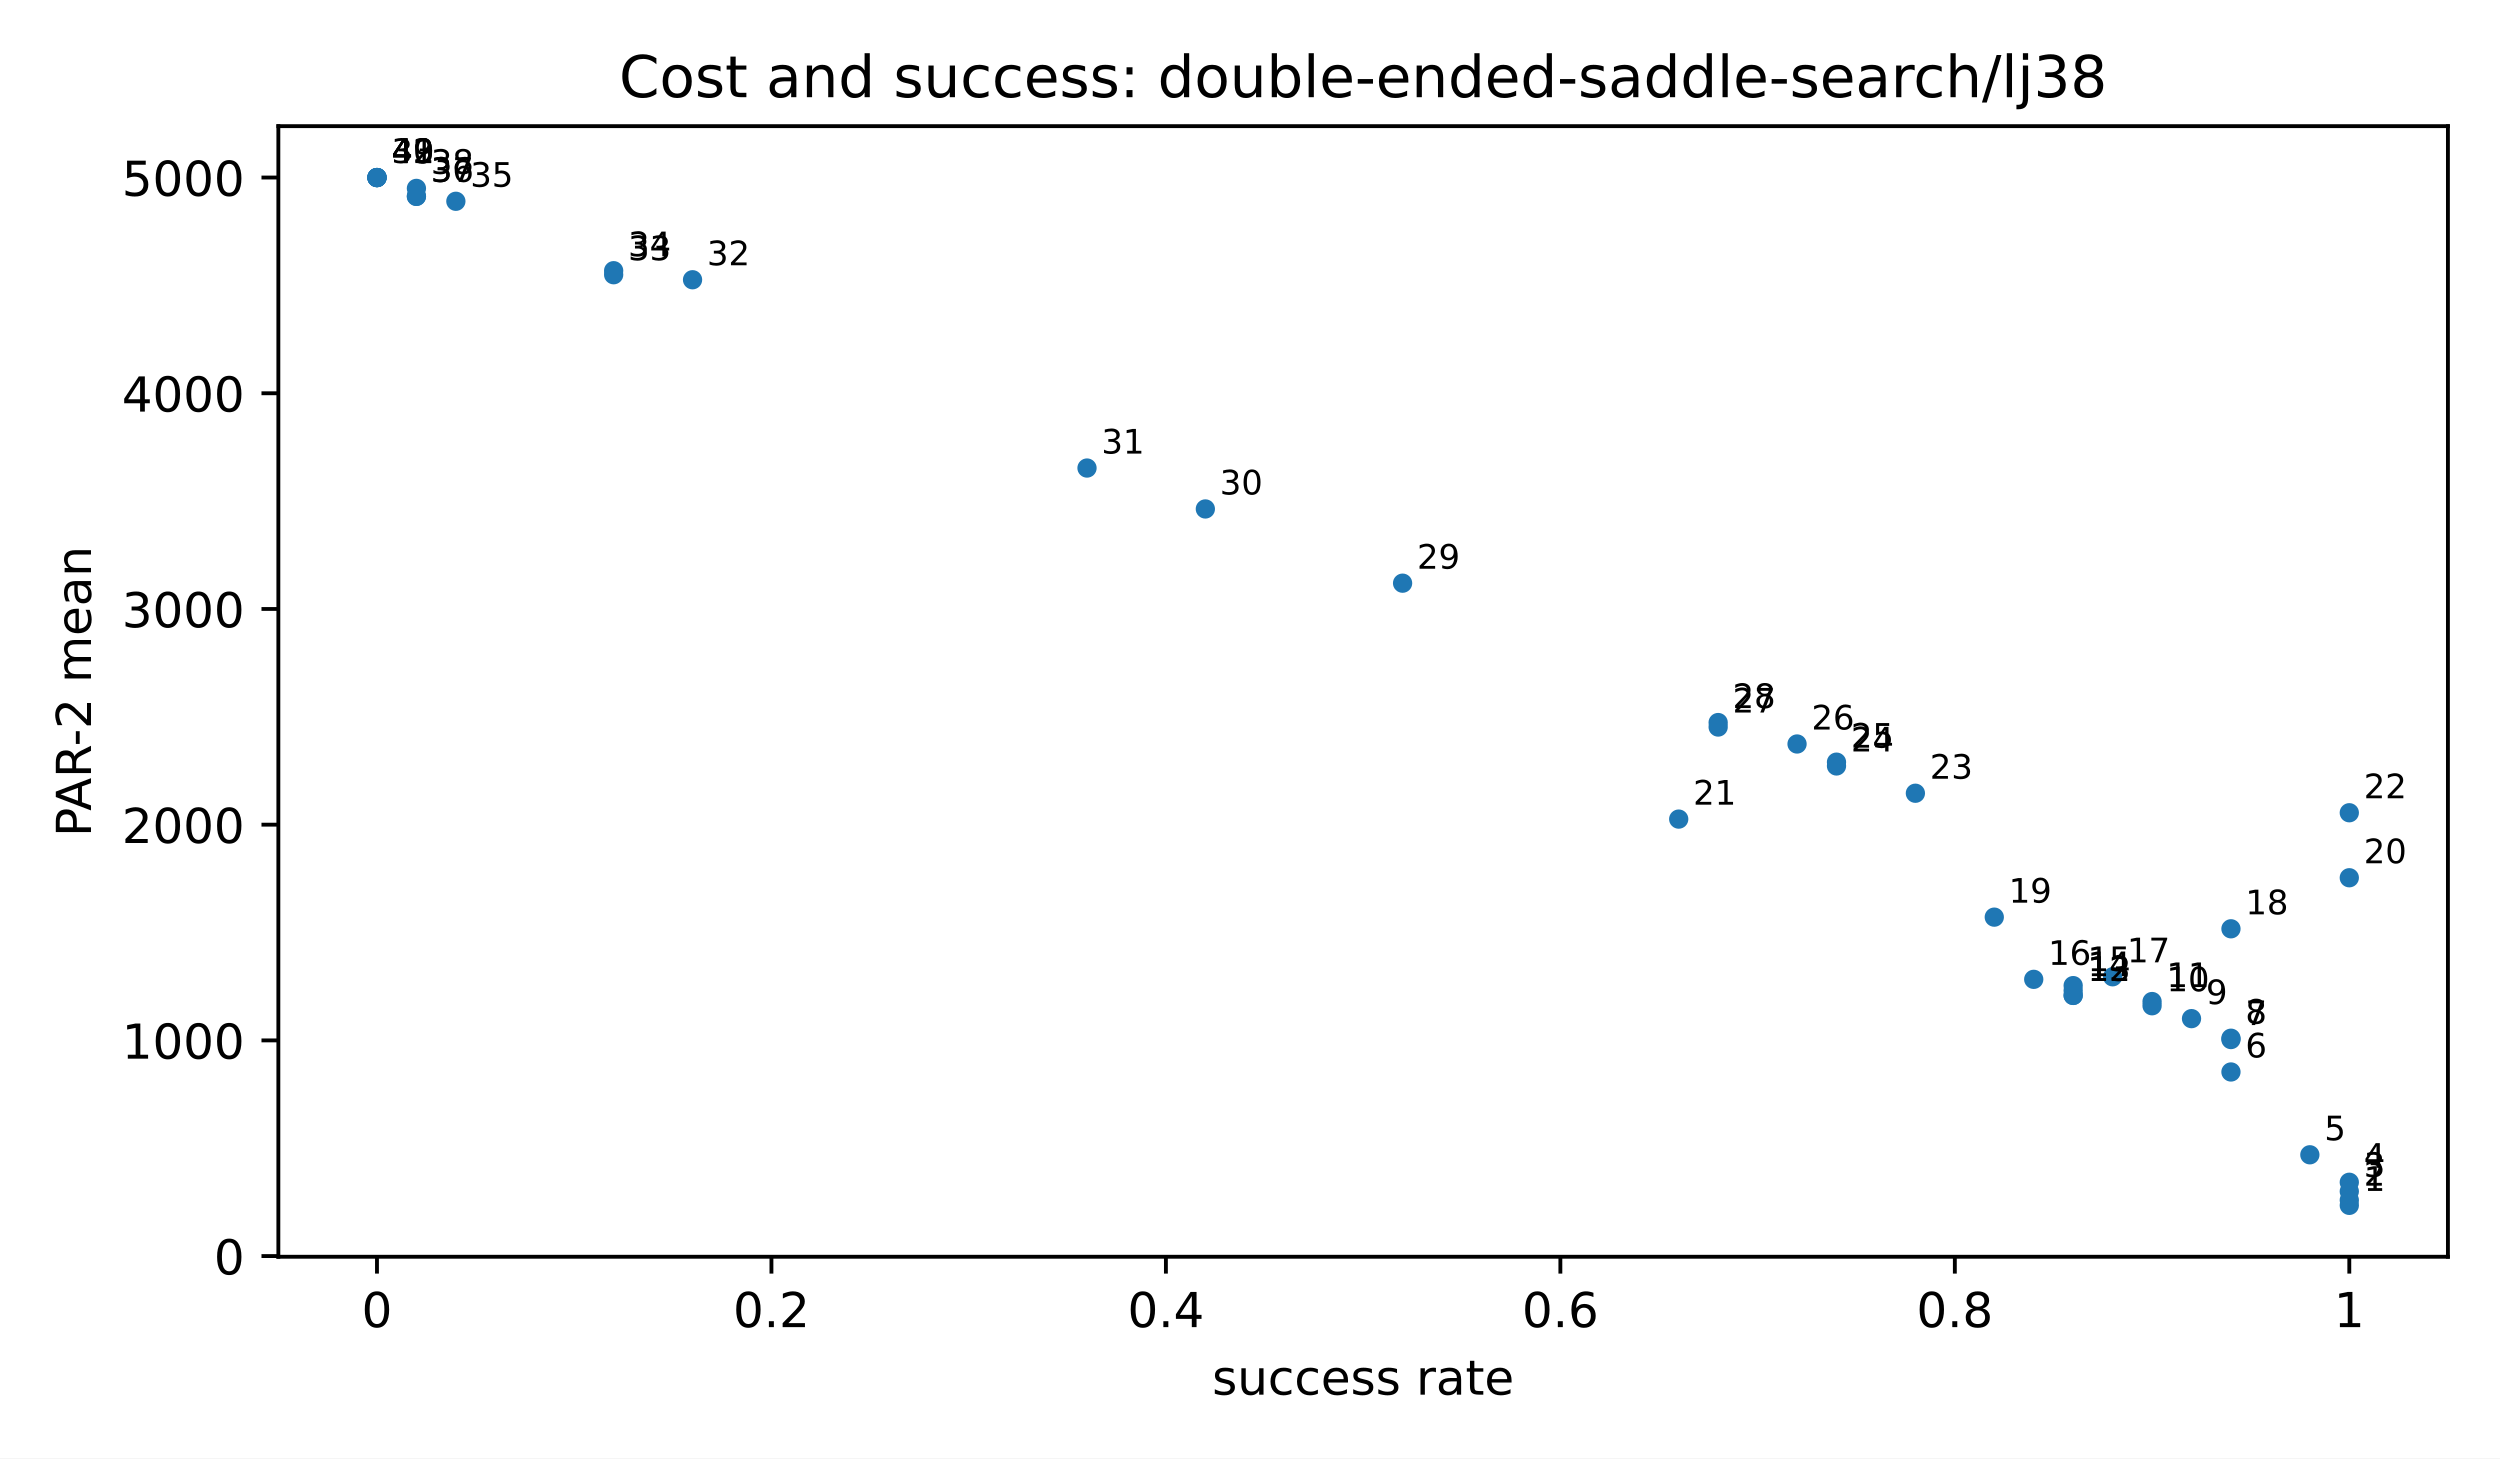
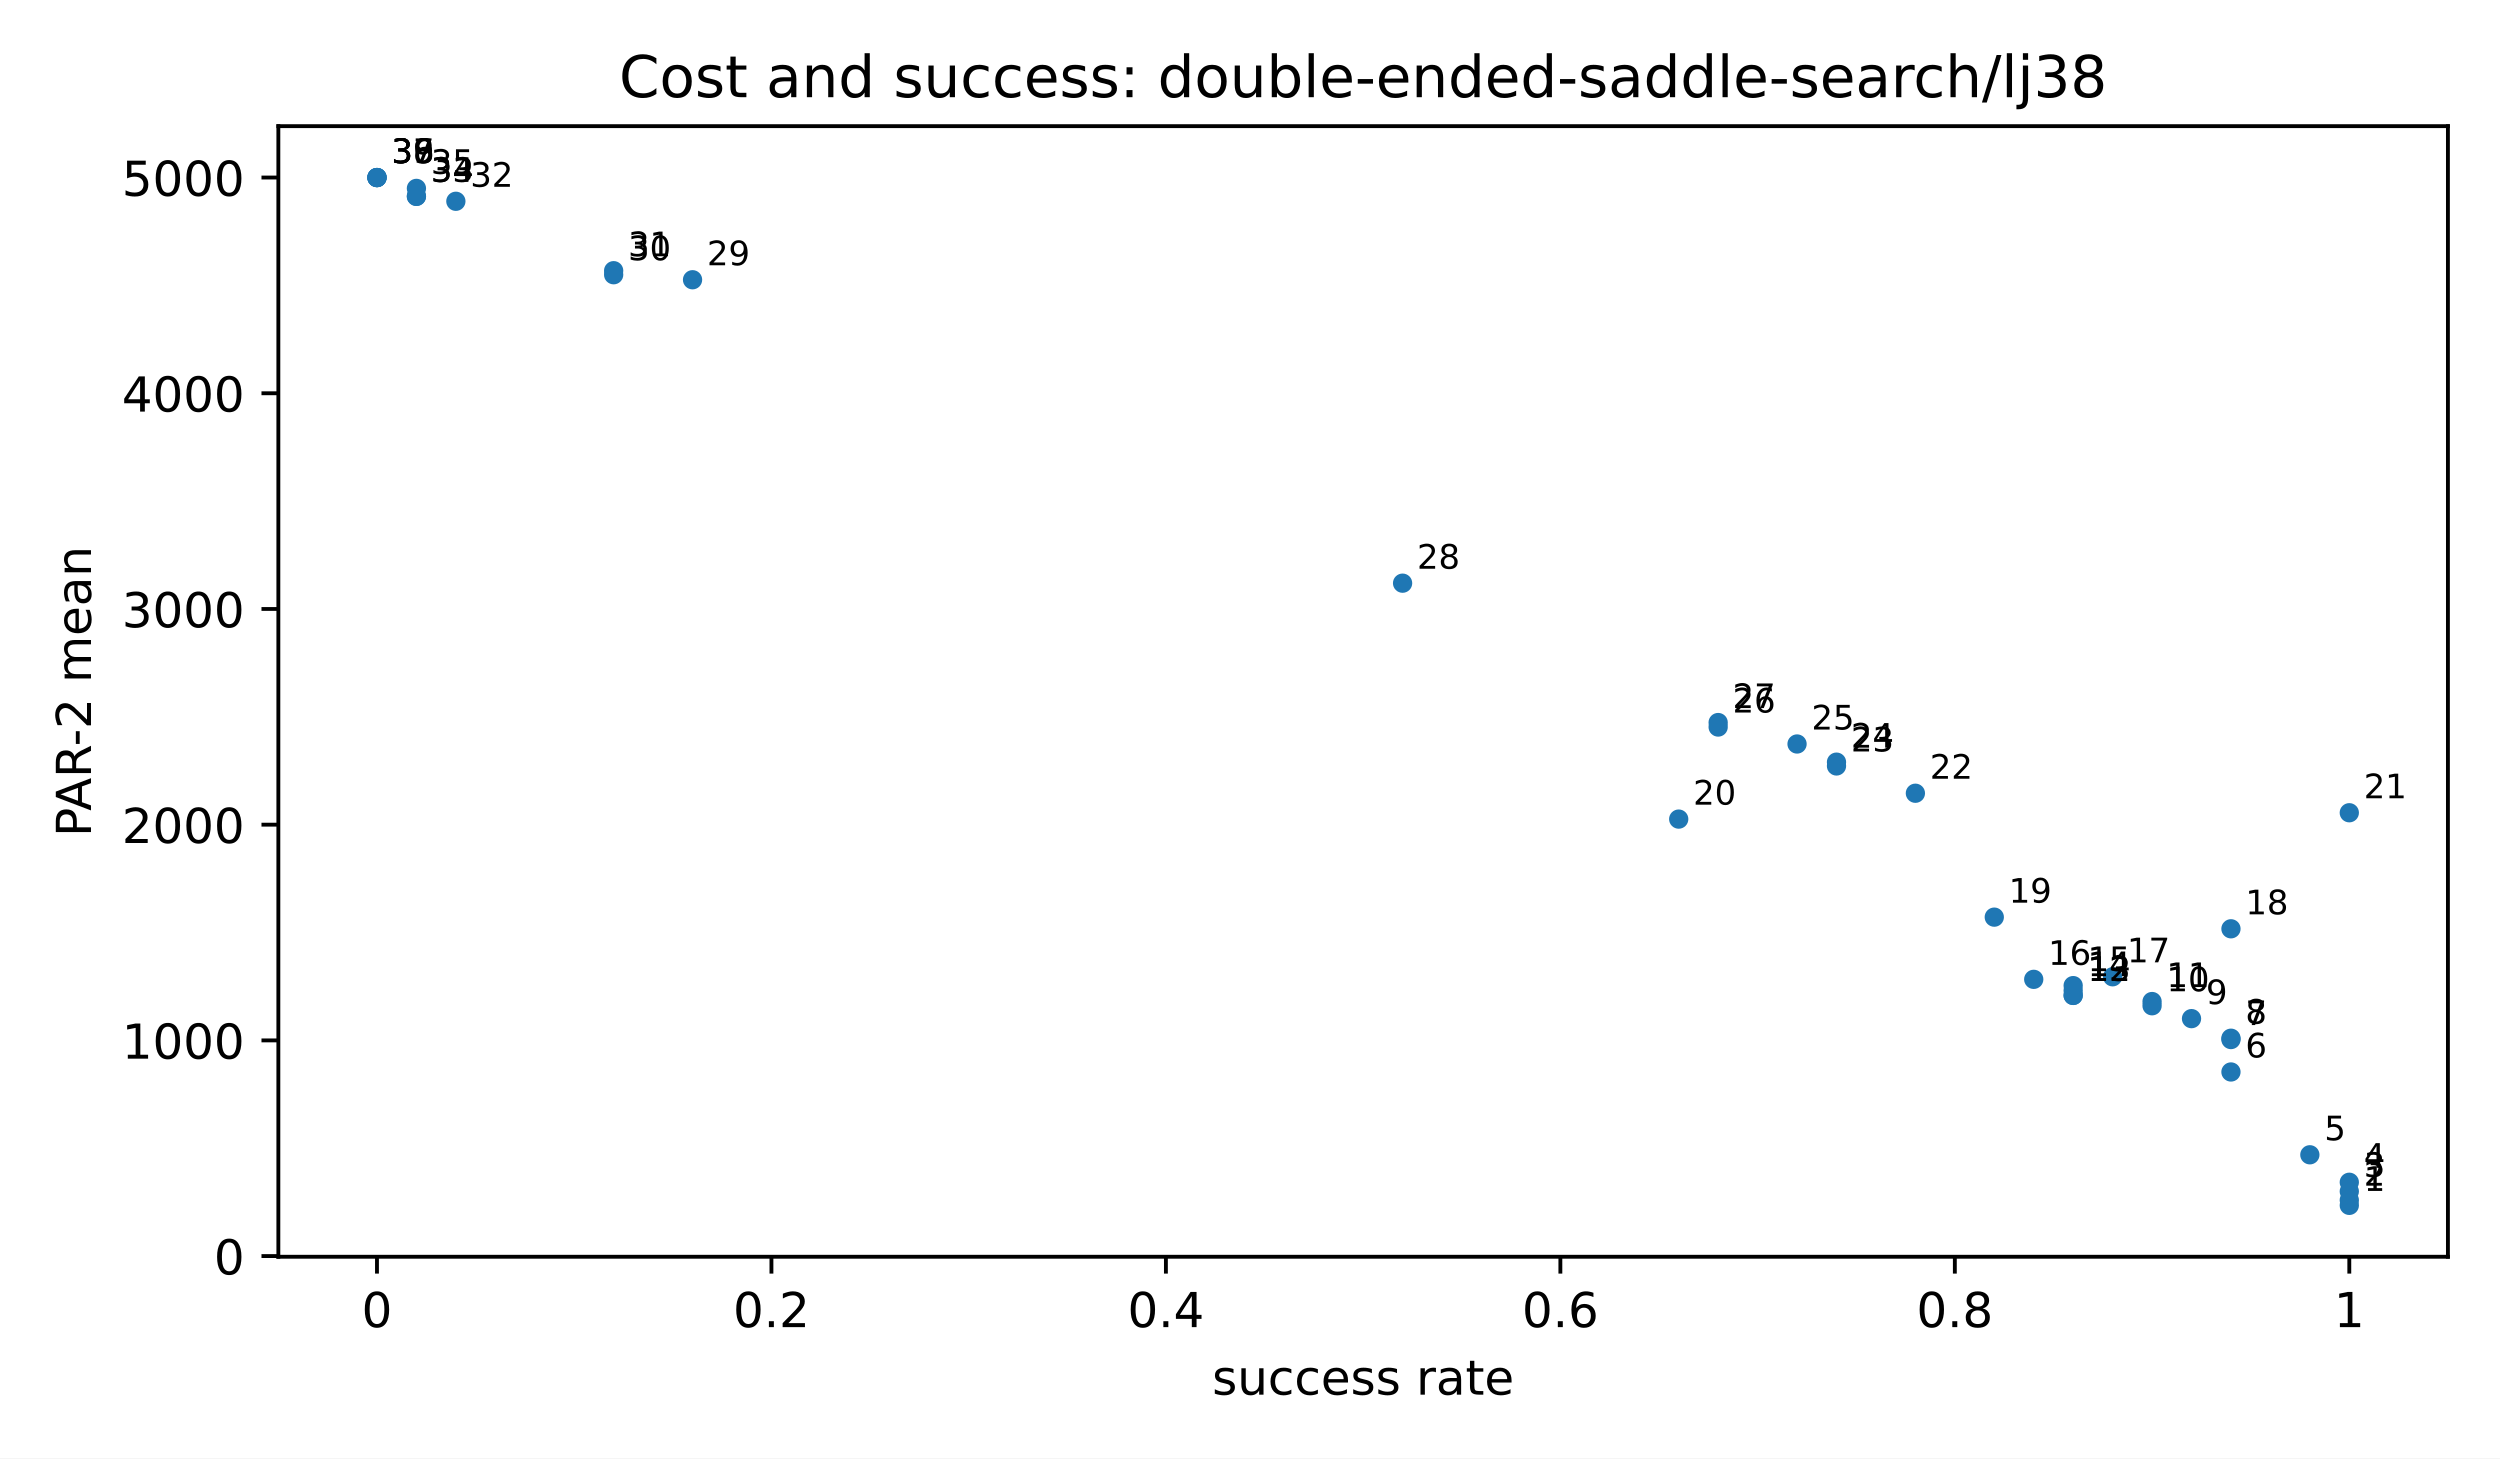
<svg xmlns="http://www.w3.org/2000/svg" xmlns:xlink="http://www.w3.org/1999/xlink" width="518.4pt" height="302.4pt" viewBox="0 0 518.4 302.4" version="1.1">
  <defs>
    <style type="text/css">*{stroke-linejoin: round; stroke-linecap: butt}</style>
  </defs>
  <g id="figure_1">
    <g id="patch_1">
      <path d="M 0 302.4  L 518.4 302.4  L 518.4 0  L 0 0  z " style="fill: #ffffff" />
    </g>
    <g id="axes_1">
      <g id="patch_2">
        <path d="M 57.72 260.6  L 507.6 260.6  L 507.6 26.16  L 57.72 26.16  z " style="fill: #ffffff" />
      </g>
      <g id="PathCollection_1">
        <defs>
          <path id="m2d8934182f" d="M 0 2  C 0.53 2 1.039 1.789 1.414 1.414  C 1.789 1.039 2 0.53 2 0  C 2 -0.53 1.789 -1.039 1.414 -1.414  C 1.039 -1.789 0.53 -2 0 -2  C -0.53 -2 -1.039 -1.789 -1.414 -1.414  C -1.789 -1.039 -2 -0.53 -2 0  C -2 0.53 -1.789 1.039 -1.414 1.414  C -1.039 1.789 -0.53 2 0 2  z " />
        </defs>
        <g clip-path="url(#pfbca4baf77)">
          <use xlink:href="#m2d8934182f" x="487.151" y="249.944" style="fill: #1f77b4" />
          <use xlink:href="#m2d8934182f" x="487.151" y="248.858" style="fill: #1f77b4" />
          <use xlink:href="#m2d8934182f" x="487.151" y="247.053" style="fill: #1f77b4" />
          <use xlink:href="#m2d8934182f" x="487.151" y="245.154" style="fill: #1f77b4" />
          <use xlink:href="#m2d8934182f" x="478.971" y="239.457" style="fill: #1f77b4" />
          <use xlink:href="#m2d8934182f" x="462.612" y="222.285" style="fill: #1f77b4" />
          <use xlink:href="#m2d8934182f" x="462.612" y="215.561" style="fill: #1f77b4" />
          <use xlink:href="#m2d8934182f" x="462.612" y="215.284" style="fill: #1f77b4" />
          <use xlink:href="#m2d8934182f" x="454.432" y="211.224" style="fill: #1f77b4" />
          <use xlink:href="#m2d8934182f" x="446.253" y="208.555" style="fill: #1f77b4" />
          <use xlink:href="#m2d8934182f" x="446.253" y="207.679" style="fill: #1f77b4" />
          <use xlink:href="#m2d8934182f" x="429.893" y="206.412" style="fill: #1f77b4" />
          <use xlink:href="#m2d8934182f" x="429.893" y="206.407" style="fill: #1f77b4" />
          <use xlink:href="#m2d8934182f" x="429.893" y="205.411" style="fill: #1f77b4" />
          <use xlink:href="#m2d8934182f" x="429.893" y="204.377" style="fill: #1f77b4" />
          <use xlink:href="#m2d8934182f" x="421.714" y="203.077" style="fill: #1f77b4" />
          <use xlink:href="#m2d8934182f" x="438.073" y="202.546" style="fill: #1f77b4" />
          <use xlink:href="#m2d8934182f" x="462.612" y="192.596" style="fill: #1f77b4" />
          <use xlink:href="#m2d8934182f" x="413.534" y="190.179" style="fill: #1f77b4" />
-           <use xlink:href="#m2d8934182f" x="487.151" y="182.01" style="fill: #1f77b4" />
          <use xlink:href="#m2d8934182f" x="348.097" y="169.848" style="fill: #1f77b4" />
          <use xlink:href="#m2d8934182f" x="487.151" y="168.531" style="fill: #1f77b4" />
          <use xlink:href="#m2d8934182f" x="397.175" y="164.487" style="fill: #1f77b4" />
          <use xlink:href="#m2d8934182f" x="380.816" y="158.83" style="fill: #1f77b4" />
          <use xlink:href="#m2d8934182f" x="380.816" y="158.04" style="fill: #1f77b4" />
          <use xlink:href="#m2d8934182f" x="372.636" y="154.274" style="fill: #1f77b4" />
          <use xlink:href="#m2d8934182f" x="356.277" y="150.758" style="fill: #1f77b4" />
          <use xlink:href="#m2d8934182f" x="356.277" y="149.827" style="fill: #1f77b4" />
          <use xlink:href="#m2d8934182f" x="290.84" y="120.928" style="fill: #1f77b4" />
-           <use xlink:href="#m2d8934182f" x="249.941" y="105.537" style="fill: #1f77b4" />
-           <use xlink:href="#m2d8934182f" x="225.403" y="97.053" style="fill: #1f77b4" />
          <use xlink:href="#m2d8934182f" x="143.606" y="58.009" style="fill: #1f77b4" />
          <use xlink:href="#m2d8934182f" x="127.247" y="56.968" style="fill: #1f77b4" />
          <use xlink:href="#m2d8934182f" x="127.247" y="56.133" style="fill: #1f77b4" />
          <use xlink:href="#m2d8934182f" x="94.528" y="41.738" style="fill: #1f77b4" />
          <use xlink:href="#m2d8934182f" x="86.349" y="40.715" style="fill: #1f77b4" />
          <use xlink:href="#m2d8934182f" x="86.349" y="40.715" style="fill: #1f77b4" />
          <use xlink:href="#m2d8934182f" x="86.349" y="39.066" style="fill: #1f77b4" />
          <use xlink:href="#m2d8934182f" x="78.169" y="36.816" style="fill: #1f77b4" />
          <use xlink:href="#m2d8934182f" x="78.169" y="36.816" style="fill: #1f77b4" />
          <use xlink:href="#m2d8934182f" x="78.169" y="36.816" style="fill: #1f77b4" />
          <use xlink:href="#m2d8934182f" x="78.169" y="36.816" style="fill: #1f77b4" />
-           <use xlink:href="#m2d8934182f" x="78.169" y="36.816" style="fill: #1f77b4" />
        </g>
      </g>
      <g id="matplotlib.axis_1">
        <g id="xtick_1">
          <g id="line2d_1">
            <defs>
              <path id="m8ea4d47d77" d="M 0 0  L 0 3.5  " style="stroke: #000000; stroke-width: 0.8" />
            </defs>
            <g>
              <use xlink:href="#m8ea4d47d77" x="78.169" y="260.6" style="stroke: #000000; stroke-width: 0.8" />
            </g>
          </g>
          <g id="text_1">
            <text style="font-size: 10px; font-family: 'DejaVu Sans', 'Bitstream Vera Sans', 'Computer Modern Sans Serif', 'Lucida Grande', 'Verdana', 'Geneva', 'Lucid', 'Arial', 'Helvetica', 'Avant Garde', sans-serif; text-anchor: middle" x="78.169" y="275.198" transform="rotate(-0 78.16909 275.1977)">0</text>
          </g>
        </g>
        <g id="xtick_2">
          <g id="line2d_2">
            <g>
              <use xlink:href="#m8ea4d47d77" x="159.965" y="260.6" style="stroke: #000000; stroke-width: 0.8" />
            </g>
          </g>
          <g id="text_2">
            <text style="font-size: 10px; font-family: 'DejaVu Sans', 'Bitstream Vera Sans', 'Computer Modern Sans Serif', 'Lucida Grande', 'Verdana', 'Geneva', 'Lucid', 'Arial', 'Helvetica', 'Avant Garde', sans-serif; text-anchor: middle" x="159.965" y="275.198" transform="rotate(-0 159.9655 275.1977)">0.2</text>
          </g>
        </g>
        <g id="xtick_3">
          <g id="line2d_3">
            <g>
              <use xlink:href="#m8ea4d47d77" x="241.762" y="260.6" style="stroke: #000000; stroke-width: 0.8" />
            </g>
          </g>
          <g id="text_3">
            <text style="font-size: 10px; font-family: 'DejaVu Sans', 'Bitstream Vera Sans', 'Computer Modern Sans Serif', 'Lucida Grande', 'Verdana', 'Geneva', 'Lucid', 'Arial', 'Helvetica', 'Avant Garde', sans-serif; text-anchor: middle" x="241.762" y="275.198" transform="rotate(-0 241.7618 275.1977)">0.4</text>
          </g>
        </g>
        <g id="xtick_4">
          <g id="line2d_4">
            <g>
              <use xlink:href="#m8ea4d47d77" x="323.558" y="260.6" style="stroke: #000000; stroke-width: 0.8" />
            </g>
          </g>
          <g id="text_4">
            <text style="font-size: 10px; font-family: 'DejaVu Sans', 'Bitstream Vera Sans', 'Computer Modern Sans Serif', 'Lucida Grande', 'Verdana', 'Geneva', 'Lucid', 'Arial', 'Helvetica', 'Avant Garde', sans-serif; text-anchor: middle" x="323.558" y="275.198" transform="rotate(-0 323.5582 275.1977)">0.6</text>
          </g>
        </g>
        <g id="xtick_5">
          <g id="line2d_5">
            <g>
              <use xlink:href="#m8ea4d47d77" x="405.355" y="260.6" style="stroke: #000000; stroke-width: 0.8" />
            </g>
          </g>
          <g id="text_5">
            <text style="font-size: 10px; font-family: 'DejaVu Sans', 'Bitstream Vera Sans', 'Computer Modern Sans Serif', 'Lucida Grande', 'Verdana', 'Geneva', 'Lucid', 'Arial', 'Helvetica', 'Avant Garde', sans-serif; text-anchor: middle" x="405.355" y="275.198" transform="rotate(-0 405.3545 275.1977)">0.8</text>
          </g>
        </g>
        <g id="xtick_6">
          <g id="line2d_6">
            <g>
              <use xlink:href="#m8ea4d47d77" x="487.151" y="260.6" style="stroke: #000000; stroke-width: 0.8" />
            </g>
          </g>
          <g id="text_6">
            <text style="font-size: 10px; font-family: 'DejaVu Sans', 'Bitstream Vera Sans', 'Computer Modern Sans Serif', 'Lucida Grande', 'Verdana', 'Geneva', 'Lucid', 'Arial', 'Helvetica', 'Avant Garde', sans-serif; text-anchor: middle" x="487.151" y="275.198" transform="rotate(-0 487.1509 275.1977)">1</text>
          </g>
        </g>
        <g id="text_7">
          <text style="font-size: 10px; font-family: 'DejaVu Sans', 'Bitstream Vera Sans', 'Computer Modern Sans Serif', 'Lucida Grande', 'Verdana', 'Geneva', 'Lucid', 'Arial', 'Helvetica', 'Avant Garde', sans-serif; text-anchor: middle" x="282.66" y="289.198" transform="rotate(-0 282.66 289.1977)">success rate</text>
        </g>
      </g>
      <g id="matplotlib.axis_2">
        <g id="ytick_1">
          <g id="line2d_7">
            <defs>
              <path id="md659df78fa" d="M 0 0  L -3.5 0  " style="stroke: #000000; stroke-width: 0.8" />
            </defs>
            <g>
              <use xlink:href="#md659df78fa" x="57.72" y="260.464" style="stroke: #000000; stroke-width: 0.8" />
            </g>
          </g>
          <g id="text_8">
            <text style="font-size: 10px; font-family: 'DejaVu Sans', 'Bitstream Vera Sans', 'Computer Modern Sans Serif', 'Lucida Grande', 'Verdana', 'Geneva', 'Lucid', 'Arial', 'Helvetica', 'Avant Garde', sans-serif; text-anchor: end" x="50.72" y="264.263" transform="rotate(-0 50.72 264.2629)">0</text>
          </g>
        </g>
        <g id="ytick_2">
          <g id="line2d_8">
            <g>
              <use xlink:href="#md659df78fa" x="57.72" y="215.734" style="stroke: #000000; stroke-width: 0.8" />
            </g>
          </g>
          <g id="text_9">
            <text style="font-size: 10px; font-family: 'DejaVu Sans', 'Bitstream Vera Sans', 'Computer Modern Sans Serif', 'Lucida Grande', 'Verdana', 'Geneva', 'Lucid', 'Arial', 'Helvetica', 'Avant Garde', sans-serif; text-anchor: end" x="50.72" y="219.533" transform="rotate(-0 50.72 219.5333)">1000</text>
          </g>
        </g>
        <g id="ytick_3">
          <g id="line2d_9">
            <g>
              <use xlink:href="#md659df78fa" x="57.72" y="171.005" style="stroke: #000000; stroke-width: 0.8" />
            </g>
          </g>
          <g id="text_10">
            <text style="font-size: 10px; font-family: 'DejaVu Sans', 'Bitstream Vera Sans', 'Computer Modern Sans Serif', 'Lucida Grande', 'Verdana', 'Geneva', 'Lucid', 'Arial', 'Helvetica', 'Avant Garde', sans-serif; text-anchor: end" x="50.72" y="174.804" transform="rotate(-0 50.72 174.8038)">2000</text>
          </g>
        </g>
        <g id="ytick_4">
          <g id="line2d_10">
            <g>
              <use xlink:href="#md659df78fa" x="57.72" y="126.275" style="stroke: #000000; stroke-width: 0.8" />
            </g>
          </g>
          <g id="text_11">
            <text style="font-size: 10px; font-family: 'DejaVu Sans', 'Bitstream Vera Sans', 'Computer Modern Sans Serif', 'Lucida Grande', 'Verdana', 'Geneva', 'Lucid', 'Arial', 'Helvetica', 'Avant Garde', sans-serif; text-anchor: end" x="50.72" y="130.074" transform="rotate(-0 50.72 130.0743)">3000</text>
          </g>
        </g>
        <g id="ytick_5">
          <g id="line2d_11">
            <g>
              <use xlink:href="#md659df78fa" x="57.72" y="81.546" style="stroke: #000000; stroke-width: 0.8" />
            </g>
          </g>
          <g id="text_12">
            <text style="font-size: 10px; font-family: 'DejaVu Sans', 'Bitstream Vera Sans', 'Computer Modern Sans Serif', 'Lucida Grande', 'Verdana', 'Geneva', 'Lucid', 'Arial', 'Helvetica', 'Avant Garde', sans-serif; text-anchor: end" x="50.72" y="85.345" transform="rotate(-0 50.72 85.34472)">4000</text>
          </g>
        </g>
        <g id="ytick_6">
          <g id="line2d_12">
            <g>
              <use xlink:href="#md659df78fa" x="57.72" y="36.816" style="stroke: #000000; stroke-width: 0.8" />
            </g>
          </g>
          <g id="text_13">
            <text style="font-size: 10px; font-family: 'DejaVu Sans', 'Bitstream Vera Sans', 'Computer Modern Sans Serif', 'Lucida Grande', 'Verdana', 'Geneva', 'Lucid', 'Arial', 'Helvetica', 'Avant Garde', sans-serif; text-anchor: end" x="50.72" y="40.615" transform="rotate(-0 50.72 40.61519)">5000</text>
          </g>
        </g>
        <g id="text_14">
          <text style="font-size: 10px; font-family: 'DejaVu Sans', 'Bitstream Vera Sans', 'Computer Modern Sans Serif', 'Lucida Grande', 'Verdana', 'Geneva', 'Lucid', 'Arial', 'Helvetica', 'Avant Garde', sans-serif; text-anchor: middle" x="18.868" y="143.38" transform="rotate(-90 18.86766 143.38)">PAR-2 mean</text>
        </g>
      </g>
      <g id="patch_3">
        <path d="M 57.72 260.6  L 57.72 26.16  " style="fill: none; stroke: #000000; stroke-width: 0.8; stroke-linejoin: miter; stroke-linecap: square" />
      </g>
      <g id="patch_4">
        <path d="M 507.6 260.6  L 507.6 26.16  " style="fill: none; stroke: #000000; stroke-width: 0.8; stroke-linejoin: miter; stroke-linecap: square" />
      </g>
      <g id="patch_5">
        <path d="M 57.72 260.6  L 507.6 260.6  " style="fill: none; stroke: #000000; stroke-width: 0.8; stroke-linejoin: miter; stroke-linecap: square" />
      </g>
      <g id="patch_6">
        <path d="M 57.72 26.16  L 507.6 26.16  " style="fill: none; stroke: #000000; stroke-width: 0.8; stroke-linejoin: miter; stroke-linecap: square" />
      </g>
      <g id="text_15">
        <text style="font-size: 7px; font-family: 'DejaVu Sans', 'Bitstream Vera Sans', 'Computer Modern Sans Serif', 'Lucida Grande', 'Verdana', 'Geneva', 'Lucid', 'Arial', 'Helvetica', 'Avant Garde', sans-serif; text-anchor: start" x="490.151" y="246.944" transform="rotate(-0 490.1509 246.9436)">1</text>
      </g>
      <g id="text_16">
        <text style="font-size: 7px; font-family: 'DejaVu Sans', 'Bitstream Vera Sans', 'Computer Modern Sans Serif', 'Lucida Grande', 'Verdana', 'Geneva', 'Lucid', 'Arial', 'Helvetica', 'Avant Garde', sans-serif; text-anchor: start" x="490.151" y="245.858" transform="rotate(-0 490.1509 245.8585)">2</text>
      </g>
      <g id="text_17">
        <text style="font-size: 7px; font-family: 'DejaVu Sans', 'Bitstream Vera Sans', 'Computer Modern Sans Serif', 'Lucida Grande', 'Verdana', 'Geneva', 'Lucid', 'Arial', 'Helvetica', 'Avant Garde', sans-serif; text-anchor: start" x="490.151" y="244.053" transform="rotate(-0 490.1509 244.0532)">3</text>
      </g>
      <g id="text_18">
        <text style="font-size: 7px; font-family: 'DejaVu Sans', 'Bitstream Vera Sans', 'Computer Modern Sans Serif', 'Lucida Grande', 'Verdana', 'Geneva', 'Lucid', 'Arial', 'Helvetica', 'Avant Garde', sans-serif; text-anchor: start" x="490.151" y="242.154" transform="rotate(-0 490.1509 242.154)">4</text>
      </g>
      <g id="text_19">
        <text style="font-size: 7px; font-family: 'DejaVu Sans', 'Bitstream Vera Sans', 'Computer Modern Sans Serif', 'Lucida Grande', 'Verdana', 'Geneva', 'Lucid', 'Arial', 'Helvetica', 'Avant Garde', sans-serif; text-anchor: start" x="481.971" y="236.457" transform="rotate(-0 481.9713 236.4572)">5</text>
      </g>
      <g id="text_20">
        <text style="font-size: 7px; font-family: 'DejaVu Sans', 'Bitstream Vera Sans', 'Computer Modern Sans Serif', 'Lucida Grande', 'Verdana', 'Geneva', 'Lucid', 'Arial', 'Helvetica', 'Avant Garde', sans-serif; text-anchor: start" x="465.612" y="219.285" transform="rotate(-0 465.612 219.2847)">6</text>
      </g>
      <g id="text_21">
        <text style="font-size: 7px; font-family: 'DejaVu Sans', 'Bitstream Vera Sans', 'Computer Modern Sans Serif', 'Lucida Grande', 'Verdana', 'Geneva', 'Lucid', 'Arial', 'Helvetica', 'Avant Garde', sans-serif; text-anchor: start" x="465.612" y="212.561" transform="rotate(-0 465.612 212.5609)">7</text>
      </g>
      <g id="text_22">
        <text style="font-size: 7px; font-family: 'DejaVu Sans', 'Bitstream Vera Sans', 'Computer Modern Sans Serif', 'Lucida Grande', 'Verdana', 'Geneva', 'Lucid', 'Arial', 'Helvetica', 'Avant Garde', sans-serif; text-anchor: start" x="465.612" y="212.284" transform="rotate(-0 465.612 212.2836)">8</text>
      </g>
      <g id="text_23">
        <text style="font-size: 7px; font-family: 'DejaVu Sans', 'Bitstream Vera Sans', 'Computer Modern Sans Serif', 'Lucida Grande', 'Verdana', 'Geneva', 'Lucid', 'Arial', 'Helvetica', 'Avant Garde', sans-serif; text-anchor: start" x="457.432" y="208.224" transform="rotate(-0 457.4324 208.224)">9</text>
      </g>
      <g id="text_24">
        <text style="font-size: 7px; font-family: 'DejaVu Sans', 'Bitstream Vera Sans', 'Computer Modern Sans Serif', 'Lucida Grande', 'Verdana', 'Geneva', 'Lucid', 'Arial', 'Helvetica', 'Avant Garde', sans-serif; text-anchor: start" x="449.253" y="205.555" transform="rotate(-0 449.2527 205.5554)">10</text>
      </g>
      <g id="text_25">
        <text style="font-size: 7px; font-family: 'DejaVu Sans', 'Bitstream Vera Sans', 'Computer Modern Sans Serif', 'Lucida Grande', 'Verdana', 'Geneva', 'Lucid', 'Arial', 'Helvetica', 'Avant Garde', sans-serif; text-anchor: start" x="449.253" y="204.679" transform="rotate(-0 449.2527 204.6787)">11</text>
      </g>
      <g id="text_26">
        <text style="font-size: 7px; font-family: 'DejaVu Sans', 'Bitstream Vera Sans', 'Computer Modern Sans Serif', 'Lucida Grande', 'Verdana', 'Geneva', 'Lucid', 'Arial', 'Helvetica', 'Avant Garde', sans-serif; text-anchor: start" x="432.893" y="203.412" transform="rotate(-0 432.8935 203.412)">12</text>
      </g>
      <g id="text_27">
        <text style="font-size: 7px; font-family: 'DejaVu Sans', 'Bitstream Vera Sans', 'Computer Modern Sans Serif', 'Lucida Grande', 'Verdana', 'Geneva', 'Lucid', 'Arial', 'Helvetica', 'Avant Garde', sans-serif; text-anchor: start" x="432.893" y="203.407" transform="rotate(-0 432.8935 203.4075)">13</text>
      </g>
      <g id="text_28">
        <text style="font-size: 7px; font-family: 'DejaVu Sans', 'Bitstream Vera Sans', 'Computer Modern Sans Serif', 'Lucida Grande', 'Verdana', 'Geneva', 'Lucid', 'Arial', 'Helvetica', 'Avant Garde', sans-serif; text-anchor: start" x="432.893" y="202.411" transform="rotate(-0 432.8935 202.4109)">14</text>
      </g>
      <g id="text_29">
        <text style="font-size: 7px; font-family: 'DejaVu Sans', 'Bitstream Vera Sans', 'Computer Modern Sans Serif', 'Lucida Grande', 'Verdana', 'Geneva', 'Lucid', 'Arial', 'Helvetica', 'Avant Garde', sans-serif; text-anchor: start" x="432.893" y="201.377" transform="rotate(-0 432.8935 201.3768)">15</text>
      </g>
      <g id="text_30">
        <text style="font-size: 7px; font-family: 'DejaVu Sans', 'Bitstream Vera Sans', 'Computer Modern Sans Serif', 'Lucida Grande', 'Verdana', 'Geneva', 'Lucid', 'Arial', 'Helvetica', 'Avant Garde', sans-serif; text-anchor: start" x="424.714" y="200.077" transform="rotate(-0 424.7138 200.0769)">16</text>
      </g>
      <g id="text_31">
        <text style="font-size: 7px; font-family: 'DejaVu Sans', 'Bitstream Vera Sans', 'Computer Modern Sans Serif', 'Lucida Grande', 'Verdana', 'Geneva', 'Lucid', 'Arial', 'Helvetica', 'Avant Garde', sans-serif; text-anchor: start" x="441.073" y="199.546" transform="rotate(-0 441.0731 199.5455)">17</text>
      </g>
      <g id="text_32">
        <text style="font-size: 7px; font-family: 'DejaVu Sans', 'Bitstream Vera Sans', 'Computer Modern Sans Serif', 'Lucida Grande', 'Verdana', 'Geneva', 'Lucid', 'Arial', 'Helvetica', 'Avant Garde', sans-serif; text-anchor: start" x="465.612" y="189.596" transform="rotate(-0 465.612 189.5959)">18</text>
      </g>
      <g id="text_33">
        <text style="font-size: 7px; font-family: 'DejaVu Sans', 'Bitstream Vera Sans', 'Computer Modern Sans Serif', 'Lucida Grande', 'Verdana', 'Geneva', 'Lucid', 'Arial', 'Helvetica', 'Avant Garde', sans-serif; text-anchor: start" x="416.534" y="187.179" transform="rotate(-0 416.5342 187.1787)">19</text>
      </g>
      <g id="text_34">
-         <text style="font-size: 7px; font-family: 'DejaVu Sans', 'Bitstream Vera Sans', 'Computer Modern Sans Serif', 'Lucida Grande', 'Verdana', 'Geneva', 'Lucid', 'Arial', 'Helvetica', 'Avant Garde', sans-serif; text-anchor: start" x="490.151" y="179.01" transform="rotate(-0 490.1509 179.0102)">20</text>
+         <text style="font-size: 7px; font-family: 'DejaVu Sans', 'Bitstream Vera Sans', 'Computer Modern Sans Serif', 'Lucida Grande', 'Verdana', 'Geneva', 'Lucid', 'Arial', 'Helvetica', 'Avant Garde', sans-serif; text-anchor: start" x="351.097" y="166.848" transform="rotate(-0 351.0971 166.8483)">20</text>
      </g>
      <g id="text_35">
-         <text style="font-size: 7px; font-family: 'DejaVu Sans', 'Bitstream Vera Sans', 'Computer Modern Sans Serif', 'Lucida Grande', 'Verdana', 'Geneva', 'Lucid', 'Arial', 'Helvetica', 'Avant Garde', sans-serif; text-anchor: start" x="351.097" y="166.848" transform="rotate(-0 351.0971 166.8483)">21</text>
+         <text style="font-size: 7px; font-family: 'DejaVu Sans', 'Bitstream Vera Sans', 'Computer Modern Sans Serif', 'Lucida Grande', 'Verdana', 'Geneva', 'Lucid', 'Arial', 'Helvetica', 'Avant Garde', sans-serif; text-anchor: start" x="490.151" y="165.531" transform="rotate(-0 490.1509 165.5314)">21</text>
      </g>
      <g id="text_36">
-         <text style="font-size: 7px; font-family: 'DejaVu Sans', 'Bitstream Vera Sans', 'Computer Modern Sans Serif', 'Lucida Grande', 'Verdana', 'Geneva', 'Lucid', 'Arial', 'Helvetica', 'Avant Garde', sans-serif; text-anchor: start" x="490.151" y="165.531" transform="rotate(-0 490.1509 165.5314)">22</text>
+         <text style="font-size: 7px; font-family: 'DejaVu Sans', 'Bitstream Vera Sans', 'Computer Modern Sans Serif', 'Lucida Grande', 'Verdana', 'Geneva', 'Lucid', 'Arial', 'Helvetica', 'Avant Garde', sans-serif; text-anchor: start" x="400.175" y="161.487" transform="rotate(-0 400.1749 161.487)">22</text>
      </g>
      <g id="text_37">
-         <text style="font-size: 7px; font-family: 'DejaVu Sans', 'Bitstream Vera Sans', 'Computer Modern Sans Serif', 'Lucida Grande', 'Verdana', 'Geneva', 'Lucid', 'Arial', 'Helvetica', 'Avant Garde', sans-serif; text-anchor: start" x="400.175" y="161.487" transform="rotate(-0 400.1749 161.487)">23</text>
+         <text style="font-size: 7px; font-family: 'DejaVu Sans', 'Bitstream Vera Sans', 'Computer Modern Sans Serif', 'Lucida Grande', 'Verdana', 'Geneva', 'Lucid', 'Arial', 'Helvetica', 'Avant Garde', sans-serif; text-anchor: start" x="383.816" y="155.83" transform="rotate(-0 383.8156 155.8305)">23</text>
      </g>
      <g id="text_38">
-         <text style="font-size: 7px; font-family: 'DejaVu Sans', 'Bitstream Vera Sans', 'Computer Modern Sans Serif', 'Lucida Grande', 'Verdana', 'Geneva', 'Lucid', 'Arial', 'Helvetica', 'Avant Garde', sans-serif; text-anchor: start" x="383.816" y="155.83" transform="rotate(-0 383.8156 155.8305)">24</text>
+         <text style="font-size: 7px; font-family: 'DejaVu Sans', 'Bitstream Vera Sans', 'Computer Modern Sans Serif', 'Lucida Grande', 'Verdana', 'Geneva', 'Lucid', 'Arial', 'Helvetica', 'Avant Garde', sans-serif; text-anchor: start" x="383.816" y="155.04" transform="rotate(-0 383.8156 155.0397)">24</text>
      </g>
      <g id="text_39">
-         <text style="font-size: 7px; font-family: 'DejaVu Sans', 'Bitstream Vera Sans', 'Computer Modern Sans Serif', 'Lucida Grande', 'Verdana', 'Geneva', 'Lucid', 'Arial', 'Helvetica', 'Avant Garde', sans-serif; text-anchor: start" x="383.816" y="155.04" transform="rotate(-0 383.8156 155.0397)">25</text>
+         <text style="font-size: 7px; font-family: 'DejaVu Sans', 'Bitstream Vera Sans', 'Computer Modern Sans Serif', 'Lucida Grande', 'Verdana', 'Geneva', 'Lucid', 'Arial', 'Helvetica', 'Avant Garde', sans-serif; text-anchor: start" x="375.636" y="151.274" transform="rotate(-0 375.636 151.2743)">25</text>
      </g>
      <g id="text_40">
-         <text style="font-size: 7px; font-family: 'DejaVu Sans', 'Bitstream Vera Sans', 'Computer Modern Sans Serif', 'Lucida Grande', 'Verdana', 'Geneva', 'Lucid', 'Arial', 'Helvetica', 'Avant Garde', sans-serif; text-anchor: start" x="375.636" y="151.274" transform="rotate(-0 375.636 151.2743)">26</text>
+         <text style="font-size: 7px; font-family: 'DejaVu Sans', 'Bitstream Vera Sans', 'Computer Modern Sans Serif', 'Lucida Grande', 'Verdana', 'Geneva', 'Lucid', 'Arial', 'Helvetica', 'Avant Garde', sans-serif; text-anchor: start" x="359.277" y="147.758" transform="rotate(-0 359.2767 147.7577)">26</text>
      </g>
      <g id="text_41">
-         <text style="font-size: 7px; font-family: 'DejaVu Sans', 'Bitstream Vera Sans', 'Computer Modern Sans Serif', 'Lucida Grande', 'Verdana', 'Geneva', 'Lucid', 'Arial', 'Helvetica', 'Avant Garde', sans-serif; text-anchor: start" x="359.277" y="147.758" transform="rotate(-0 359.2767 147.7577)">27</text>
+         <text style="font-size: 7px; font-family: 'DejaVu Sans', 'Bitstream Vera Sans', 'Computer Modern Sans Serif', 'Lucida Grande', 'Verdana', 'Geneva', 'Lucid', 'Arial', 'Helvetica', 'Avant Garde', sans-serif; text-anchor: start" x="359.277" y="146.827" transform="rotate(-0 359.2767 146.8273)">27</text>
      </g>
      <g id="text_42">
-         <text style="font-size: 7px; font-family: 'DejaVu Sans', 'Bitstream Vera Sans', 'Computer Modern Sans Serif', 'Lucida Grande', 'Verdana', 'Geneva', 'Lucid', 'Arial', 'Helvetica', 'Avant Garde', sans-serif; text-anchor: start" x="359.277" y="146.827" transform="rotate(-0 359.2767 146.8273)">28</text>
+         <text style="font-size: 7px; font-family: 'DejaVu Sans', 'Bitstream Vera Sans', 'Computer Modern Sans Serif', 'Lucida Grande', 'Verdana', 'Geneva', 'Lucid', 'Arial', 'Helvetica', 'Avant Garde', sans-serif; text-anchor: start" x="293.84" y="117.928" transform="rotate(-0 293.8396 117.9276)">28</text>
      </g>
      <g id="text_43">
-         <text style="font-size: 7px; font-family: 'DejaVu Sans', 'Bitstream Vera Sans', 'Computer Modern Sans Serif', 'Lucida Grande', 'Verdana', 'Geneva', 'Lucid', 'Arial', 'Helvetica', 'Avant Garde', sans-serif; text-anchor: start" x="293.84" y="117.928" transform="rotate(-0 293.8396 117.9276)">29</text>
+         <text style="font-size: 7px; font-family: 'DejaVu Sans', 'Bitstream Vera Sans', 'Computer Modern Sans Serif', 'Lucida Grande', 'Verdana', 'Geneva', 'Lucid', 'Arial', 'Helvetica', 'Avant Garde', sans-serif; text-anchor: start" x="146.606" y="55.009" transform="rotate(-0 146.6062 55.00922)">29</text>
      </g>
      <g id="text_44">
-         <text style="font-size: 7px; font-family: 'DejaVu Sans', 'Bitstream Vera Sans', 'Computer Modern Sans Serif', 'Lucida Grande', 'Verdana', 'Geneva', 'Lucid', 'Arial', 'Helvetica', 'Avant Garde', sans-serif; text-anchor: start" x="252.941" y="102.537" transform="rotate(-0 252.9415 102.537)">30</text>
+         <text style="font-size: 7px; font-family: 'DejaVu Sans', 'Bitstream Vera Sans', 'Computer Modern Sans Serif', 'Lucida Grande', 'Verdana', 'Geneva', 'Lucid', 'Arial', 'Helvetica', 'Avant Garde', sans-serif; text-anchor: start" x="130.247" y="53.968" transform="rotate(-0 130.2469 53.96791)">30</text>
      </g>
      <g id="text_45">
-         <text style="font-size: 7px; font-family: 'DejaVu Sans', 'Bitstream Vera Sans', 'Computer Modern Sans Serif', 'Lucida Grande', 'Verdana', 'Geneva', 'Lucid', 'Arial', 'Helvetica', 'Avant Garde', sans-serif; text-anchor: start" x="228.403" y="94.053" transform="rotate(-0 228.4025 94.05273)">31</text>
+         <text style="font-size: 7px; font-family: 'DejaVu Sans', 'Bitstream Vera Sans', 'Computer Modern Sans Serif', 'Lucida Grande', 'Verdana', 'Geneva', 'Lucid', 'Arial', 'Helvetica', 'Avant Garde', sans-serif; text-anchor: start" x="130.247" y="53.133" transform="rotate(-0 130.2469 53.13326)">31</text>
      </g>
      <g id="text_46">
-         <text style="font-size: 7px; font-family: 'DejaVu Sans', 'Bitstream Vera Sans', 'Computer Modern Sans Serif', 'Lucida Grande', 'Verdana', 'Geneva', 'Lucid', 'Arial', 'Helvetica', 'Avant Garde', sans-serif; text-anchor: start" x="146.606" y="55.009" transform="rotate(-0 146.6062 55.00922)">32</text>
+         <text style="font-size: 7px; font-family: 'DejaVu Sans', 'Bitstream Vera Sans', 'Computer Modern Sans Serif', 'Lucida Grande', 'Verdana', 'Geneva', 'Lucid', 'Arial', 'Helvetica', 'Avant Garde', sans-serif; text-anchor: start" x="97.528" y="38.738" transform="rotate(-0 97.52836 38.73751)">32</text>
      </g>
      <g id="text_47">
-         <text style="font-size: 7px; font-family: 'DejaVu Sans', 'Bitstream Vera Sans', 'Computer Modern Sans Serif', 'Lucida Grande', 'Verdana', 'Geneva', 'Lucid', 'Arial', 'Helvetica', 'Avant Garde', sans-serif; text-anchor: start" x="130.247" y="53.968" transform="rotate(-0 130.2469 53.96791)">33</text>
+         <text style="font-size: 7px; font-family: 'DejaVu Sans', 'Bitstream Vera Sans', 'Computer Modern Sans Serif', 'Lucida Grande', 'Verdana', 'Geneva', 'Lucid', 'Arial', 'Helvetica', 'Avant Garde', sans-serif; text-anchor: start" x="89.349" y="37.715" transform="rotate(-0 89.34873 37.71499)">33</text>
      </g>
      <g id="text_48">
-         <text style="font-size: 7px; font-family: 'DejaVu Sans', 'Bitstream Vera Sans', 'Computer Modern Sans Serif', 'Lucida Grande', 'Verdana', 'Geneva', 'Lucid', 'Arial', 'Helvetica', 'Avant Garde', sans-serif; text-anchor: start" x="130.247" y="53.133" transform="rotate(-0 130.2469 53.13326)">34</text>
+         <text style="font-size: 7px; font-family: 'DejaVu Sans', 'Bitstream Vera Sans', 'Computer Modern Sans Serif', 'Lucida Grande', 'Verdana', 'Geneva', 'Lucid', 'Arial', 'Helvetica', 'Avant Garde', sans-serif; text-anchor: start" x="89.349" y="37.715" transform="rotate(-0 89.34873 37.71499)">34</text>
      </g>
      <g id="text_49">
-         <text style="font-size: 7px; font-family: 'DejaVu Sans', 'Bitstream Vera Sans', 'Computer Modern Sans Serif', 'Lucida Grande', 'Verdana', 'Geneva', 'Lucid', 'Arial', 'Helvetica', 'Avant Garde', sans-serif; text-anchor: start" x="97.528" y="38.738" transform="rotate(-0 97.52836 38.73751)">35</text>
+         <text style="font-size: 7px; font-family: 'DejaVu Sans', 'Bitstream Vera Sans', 'Computer Modern Sans Serif', 'Lucida Grande', 'Verdana', 'Geneva', 'Lucid', 'Arial', 'Helvetica', 'Avant Garde', sans-serif; text-anchor: start" x="89.349" y="36.066" transform="rotate(-0 89.34873 36.06626)">35</text>
      </g>
      <g id="text_50">
-         <text style="font-size: 7px; font-family: 'DejaVu Sans', 'Bitstream Vera Sans', 'Computer Modern Sans Serif', 'Lucida Grande', 'Verdana', 'Geneva', 'Lucid', 'Arial', 'Helvetica', 'Avant Garde', sans-serif; text-anchor: start" x="89.349" y="37.715" transform="rotate(-0 89.34873 37.71499)">36</text>
+         <text style="font-size: 7px; font-family: 'DejaVu Sans', 'Bitstream Vera Sans', 'Computer Modern Sans Serif', 'Lucida Grande', 'Verdana', 'Geneva', 'Lucid', 'Arial', 'Helvetica', 'Avant Garde', sans-serif; text-anchor: start" x="81.169" y="33.816" transform="rotate(-0 81.16909 33.81636)">36</text>
      </g>
      <g id="text_51">
-         <text style="font-size: 7px; font-family: 'DejaVu Sans', 'Bitstream Vera Sans', 'Computer Modern Sans Serif', 'Lucida Grande', 'Verdana', 'Geneva', 'Lucid', 'Arial', 'Helvetica', 'Avant Garde', sans-serif; text-anchor: start" x="89.349" y="37.715" transform="rotate(-0 89.34873 37.71499)">37</text>
+         <text style="font-size: 7px; font-family: 'DejaVu Sans', 'Bitstream Vera Sans', 'Computer Modern Sans Serif', 'Lucida Grande', 'Verdana', 'Geneva', 'Lucid', 'Arial', 'Helvetica', 'Avant Garde', sans-serif; text-anchor: start" x="81.169" y="33.816" transform="rotate(-0 81.16909 33.81636)">37</text>
      </g>
      <g id="text_52">
-         <text style="font-size: 7px; font-family: 'DejaVu Sans', 'Bitstream Vera Sans', 'Computer Modern Sans Serif', 'Lucida Grande', 'Verdana', 'Geneva', 'Lucid', 'Arial', 'Helvetica', 'Avant Garde', sans-serif; text-anchor: start" x="89.349" y="36.066" transform="rotate(-0 89.34873 36.06626)">38</text>
+         <text style="font-size: 7px; font-family: 'DejaVu Sans', 'Bitstream Vera Sans', 'Computer Modern Sans Serif', 'Lucida Grande', 'Verdana', 'Geneva', 'Lucid', 'Arial', 'Helvetica', 'Avant Garde', sans-serif; text-anchor: start" x="81.169" y="33.816" transform="rotate(-0 81.16909 33.81636)">38</text>
      </g>
      <g id="text_53">
        <text style="font-size: 7px; font-family: 'DejaVu Sans', 'Bitstream Vera Sans', 'Computer Modern Sans Serif', 'Lucida Grande', 'Verdana', 'Geneva', 'Lucid', 'Arial', 'Helvetica', 'Avant Garde', sans-serif; text-anchor: start" x="81.169" y="33.816" transform="rotate(-0 81.16909 33.81636)">39</text>
      </g>
      <g id="text_54">
-         <text style="font-size: 7px; font-family: 'DejaVu Sans', 'Bitstream Vera Sans', 'Computer Modern Sans Serif', 'Lucida Grande', 'Verdana', 'Geneva', 'Lucid', 'Arial', 'Helvetica', 'Avant Garde', sans-serif; text-anchor: start" x="81.169" y="33.816" transform="rotate(-0 81.16909 33.81636)">40</text>
-       </g>
-       <g id="text_55">
-         <text style="font-size: 7px; font-family: 'DejaVu Sans', 'Bitstream Vera Sans', 'Computer Modern Sans Serif', 'Lucida Grande', 'Verdana', 'Geneva', 'Lucid', 'Arial', 'Helvetica', 'Avant Garde', sans-serif; text-anchor: start" x="81.169" y="33.816" transform="rotate(-0 81.16909 33.81636)">41</text>
-       </g>
-       <g id="text_56">
-         <text style="font-size: 7px; font-family: 'DejaVu Sans', 'Bitstream Vera Sans', 'Computer Modern Sans Serif', 'Lucida Grande', 'Verdana', 'Geneva', 'Lucid', 'Arial', 'Helvetica', 'Avant Garde', sans-serif; text-anchor: start" x="81.169" y="33.816" transform="rotate(-0 81.16909 33.81636)">42</text>
-       </g>
-       <g id="text_57">
-         <text style="font-size: 7px; font-family: 'DejaVu Sans', 'Bitstream Vera Sans', 'Computer Modern Sans Serif', 'Lucida Grande', 'Verdana', 'Geneva', 'Lucid', 'Arial', 'Helvetica', 'Avant Garde', sans-serif; text-anchor: start" x="81.169" y="33.816" transform="rotate(-0 81.16909 33.81636)">43</text>
-       </g>
-       <g id="text_58">
        <text style="font-size: 12px; font-family: 'DejaVu Sans', 'Bitstream Vera Sans', 'Computer Modern Sans Serif', 'Lucida Grande', 'Verdana', 'Geneva', 'Lucid', 'Arial', 'Helvetica', 'Avant Garde', sans-serif; text-anchor: middle" x="282.66" y="20.16" transform="rotate(-0 282.66 20.16)">Cost and success: double-ended-saddle-search/lj38</text>
      </g>
    </g>
  </g>
  <defs>
    <clipPath id="pfbca4baf77">
      <rect x="57.72" y="26.16" width="449.88" height="234.44" />
    </clipPath>
  </defs>
</svg>
